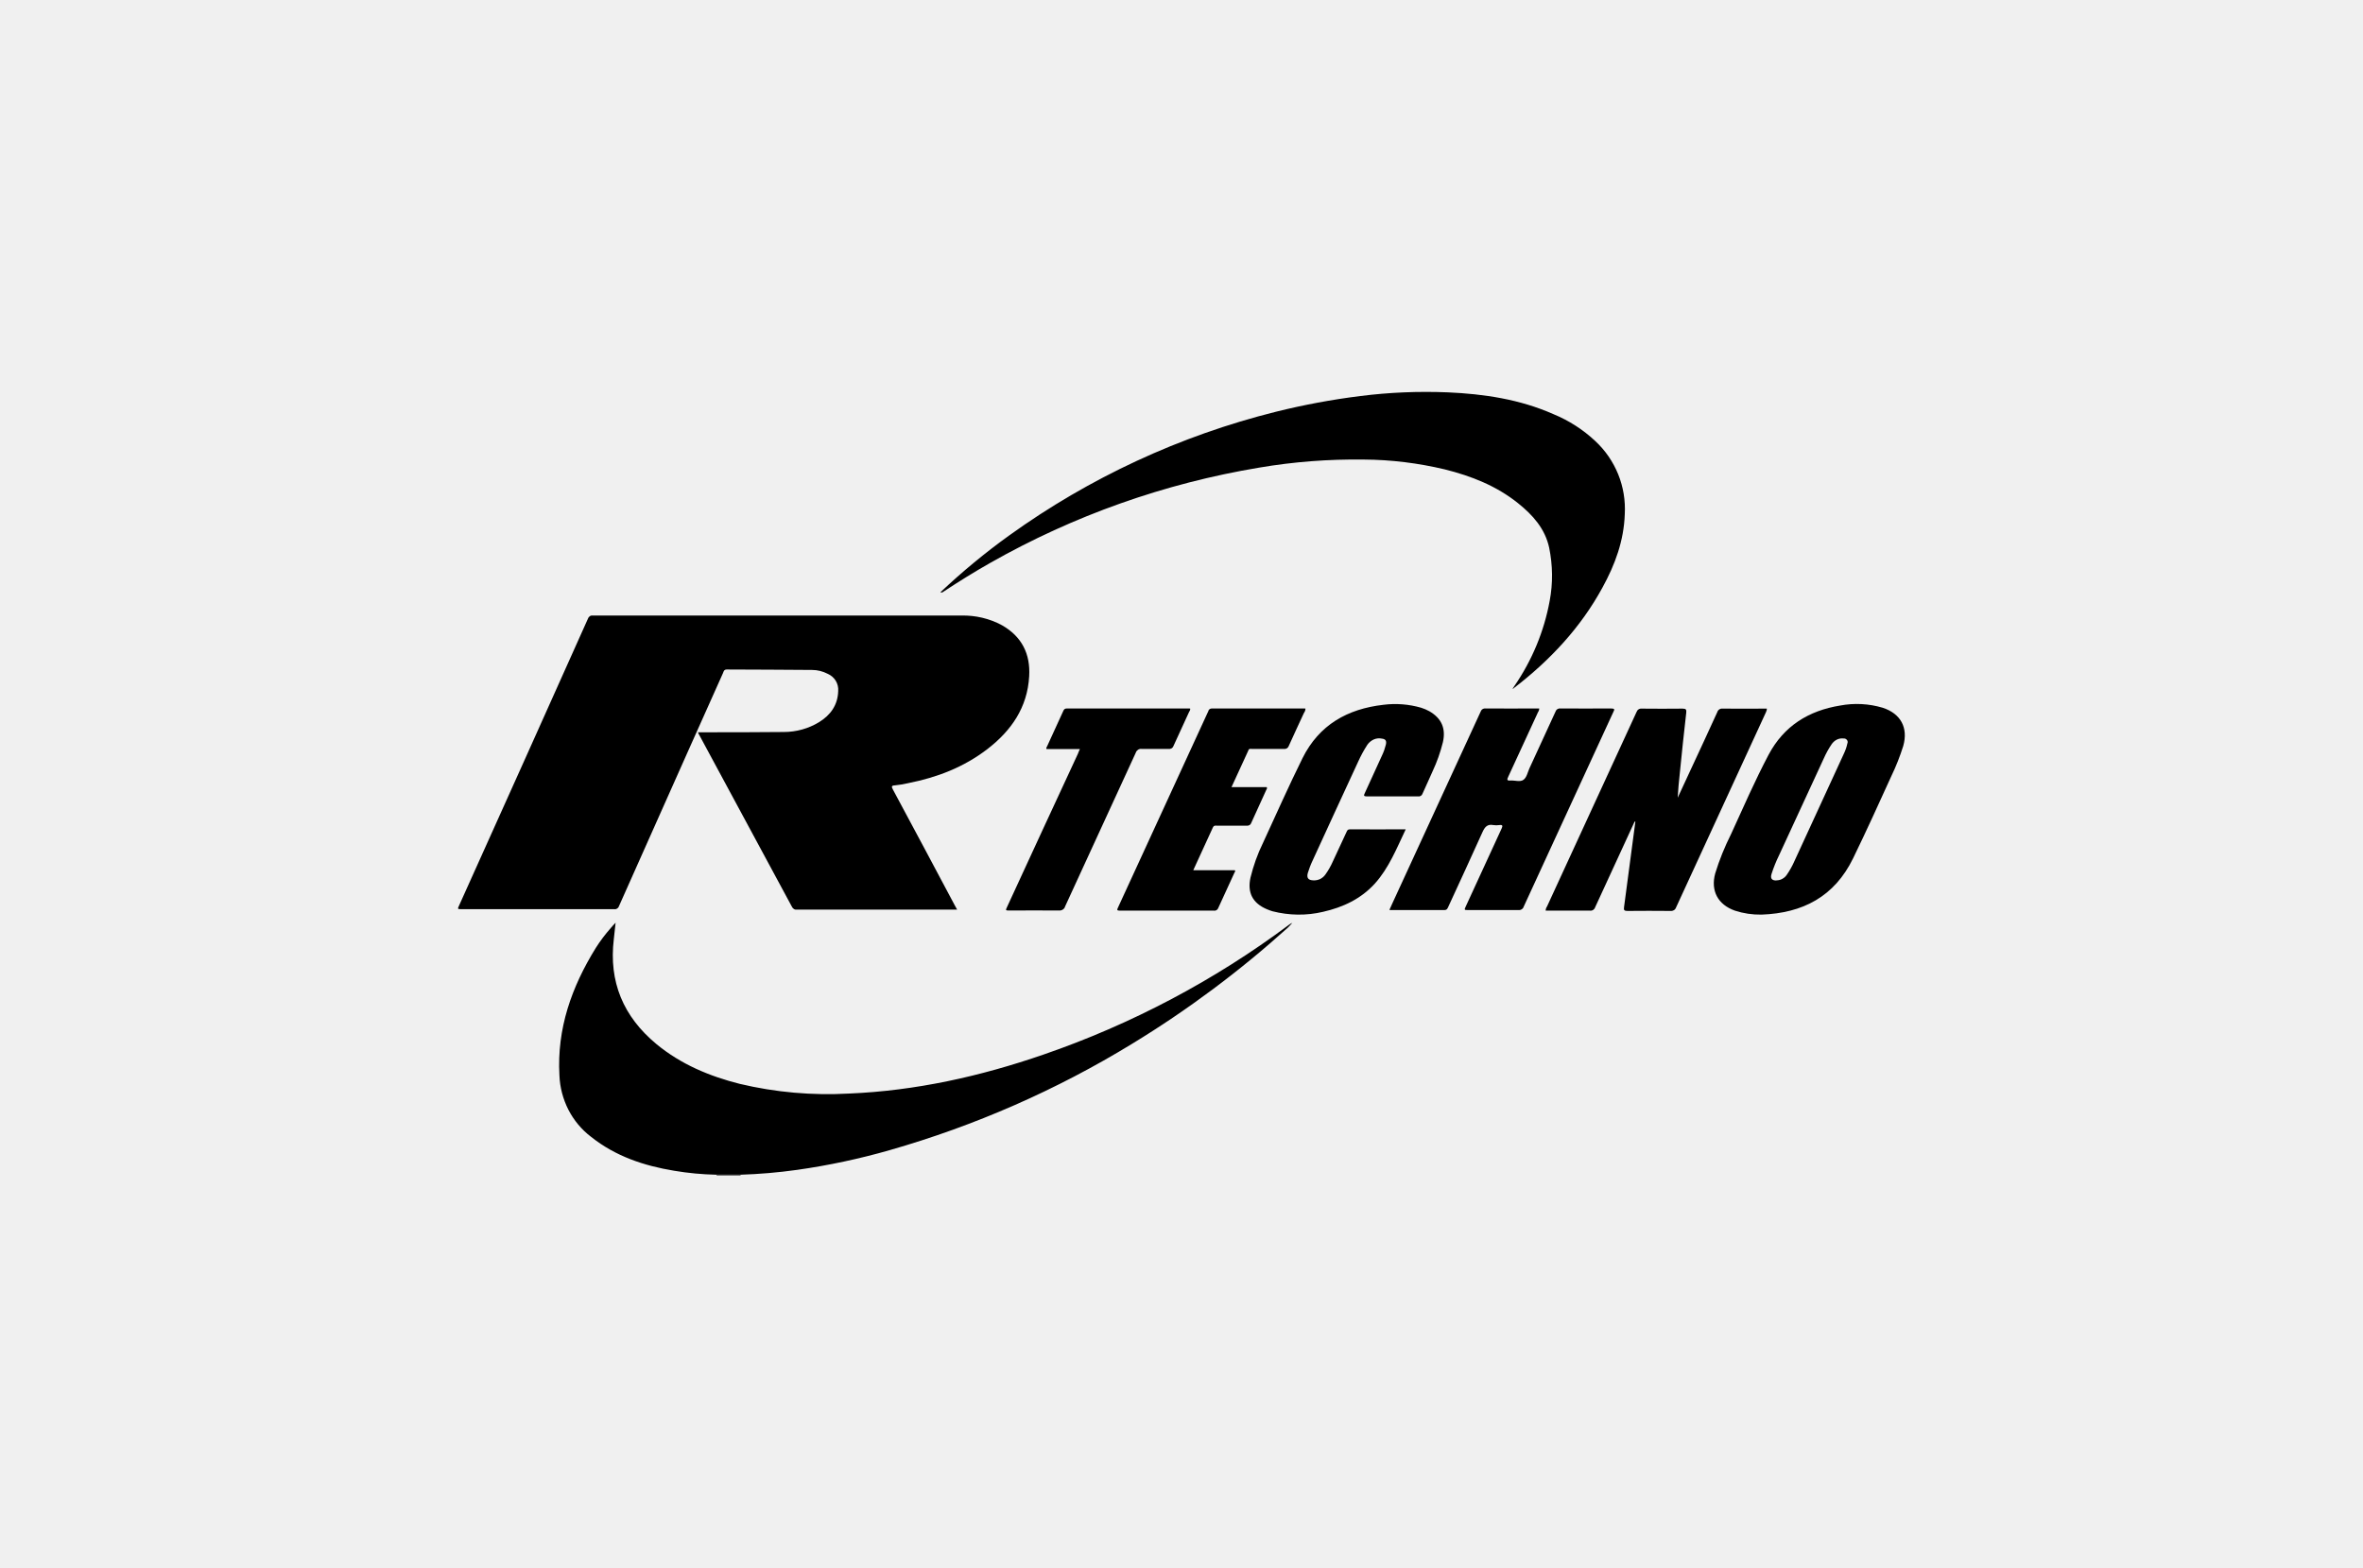
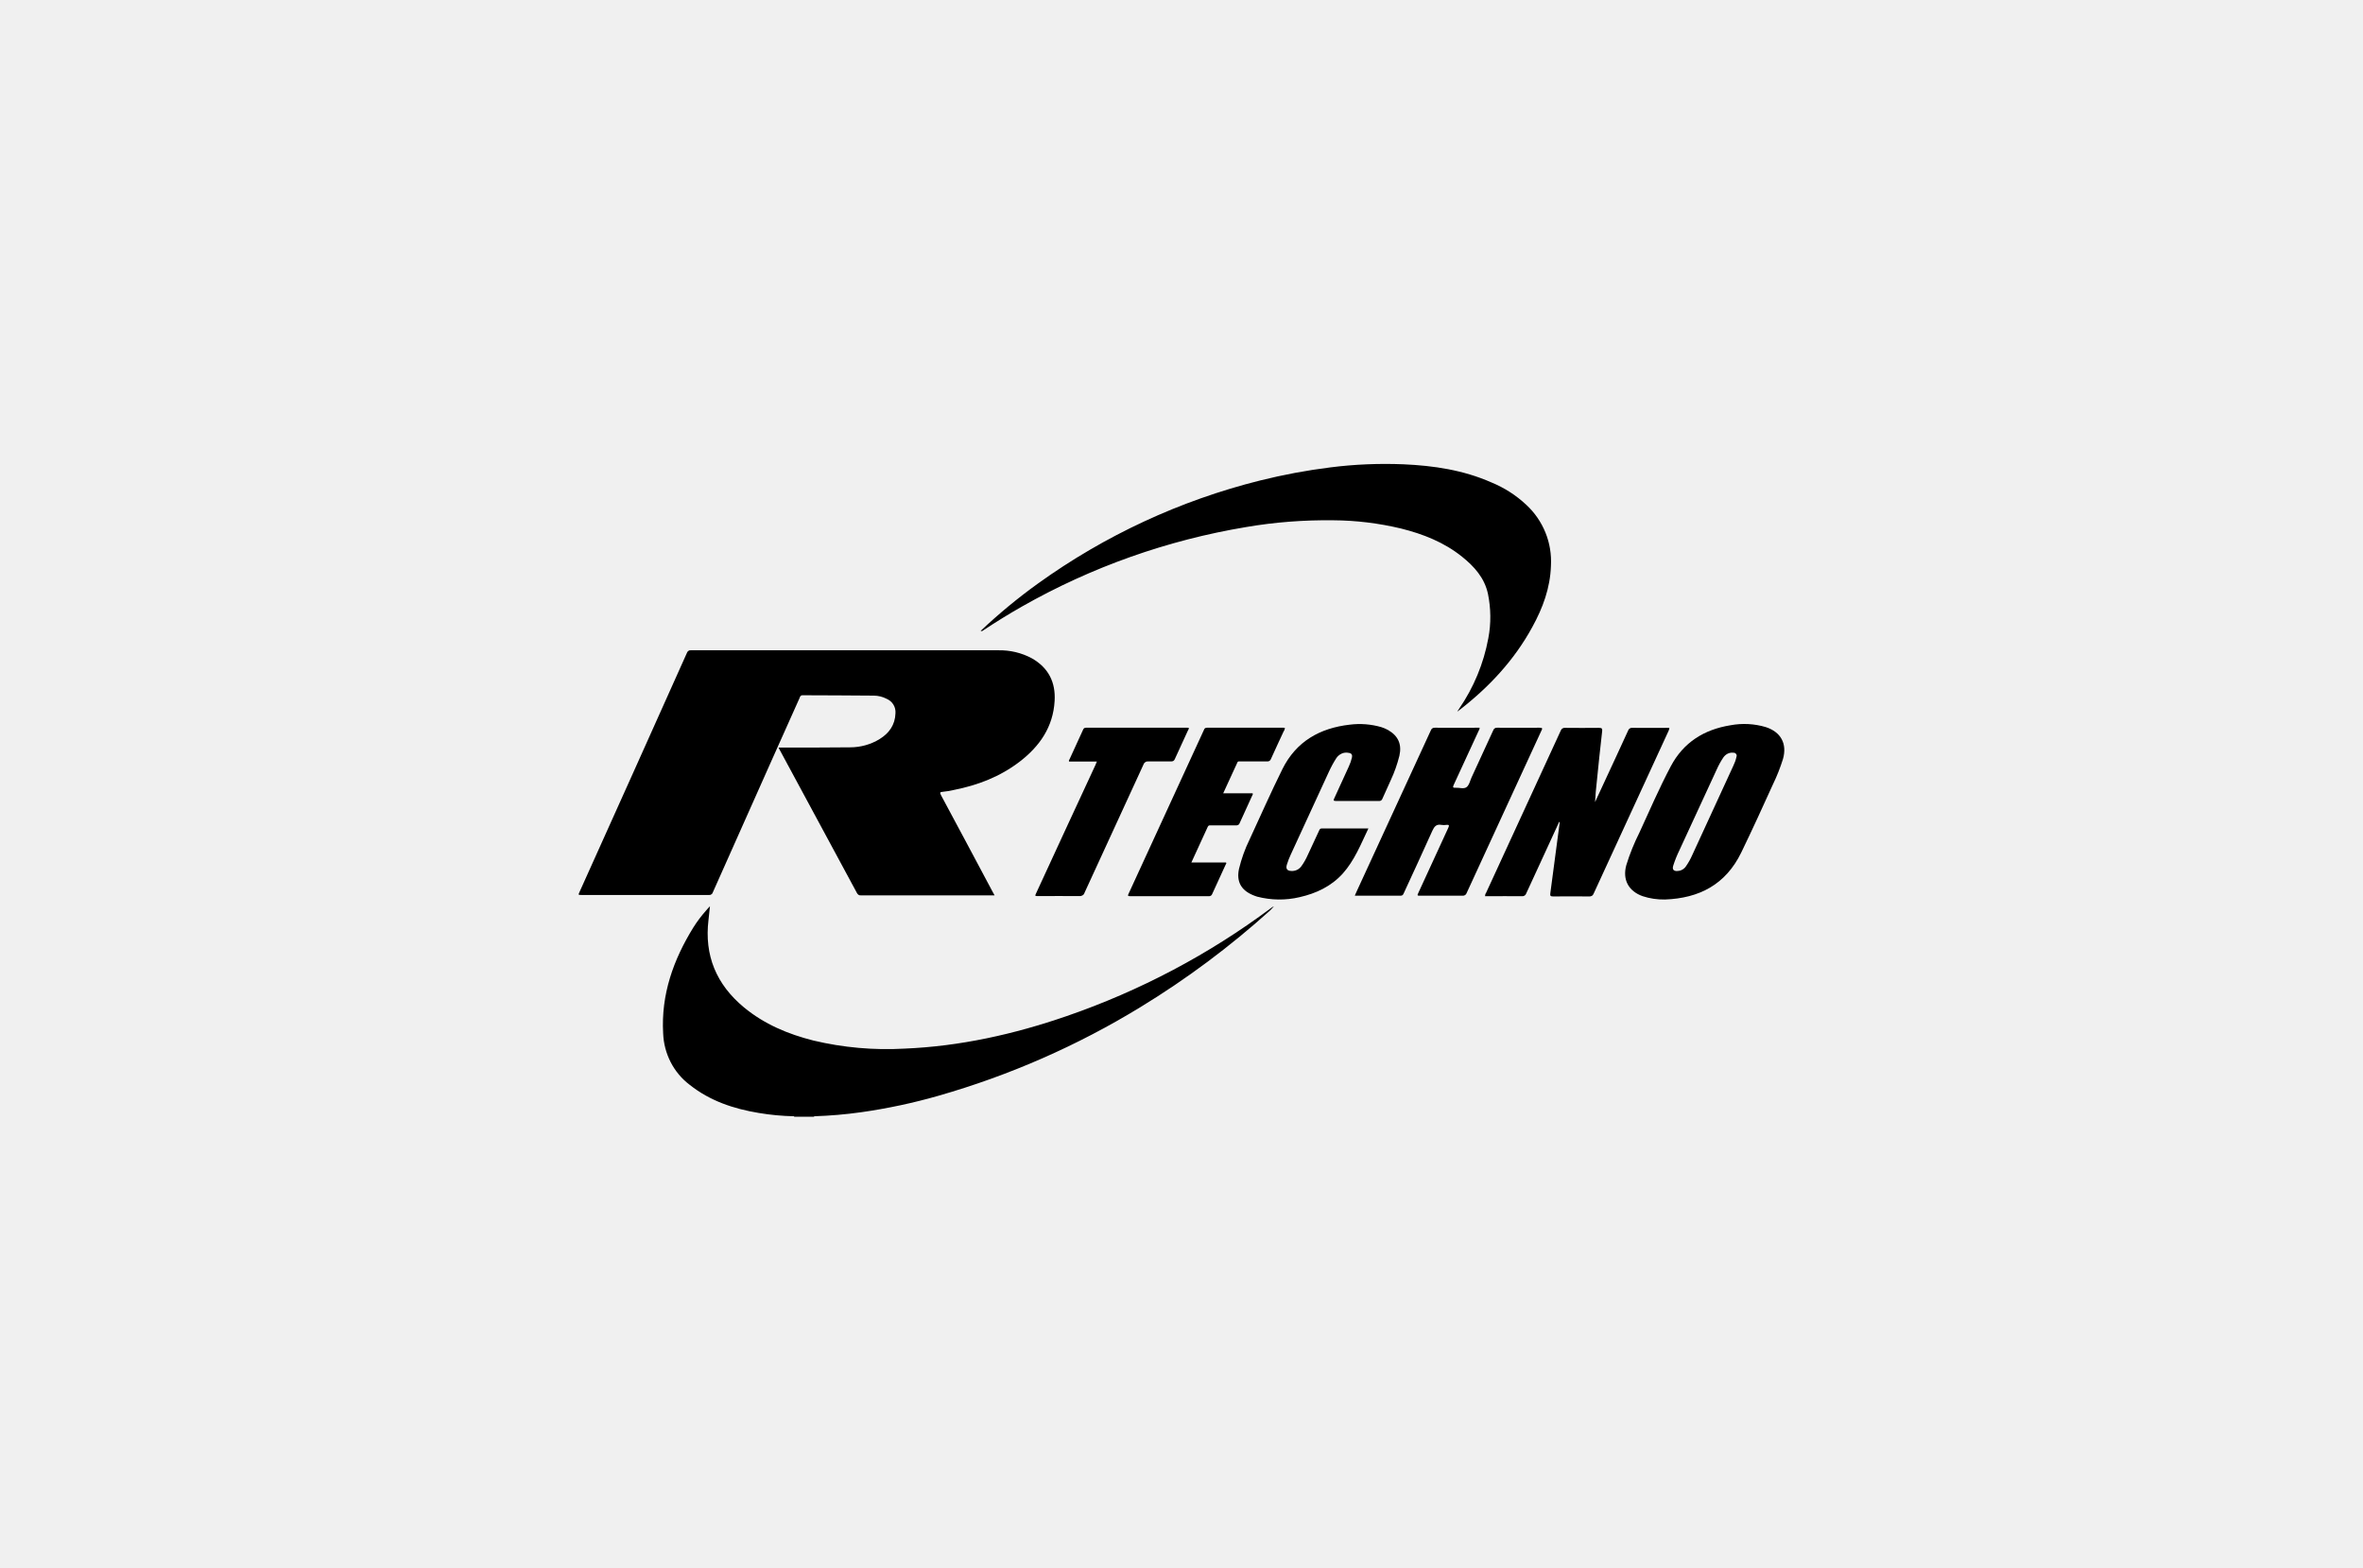
<svg xmlns="http://www.w3.org/2000/svg" width="196" height="130" viewBox="0 0 196 130" fill="none">
-   <g clip-path="url(#clip0_10822_4324)">
-     <path d="M61.427 97.443H59.44V97.491H61.427V97.443Z" fill="black" />
-     <path d="M51.195 75.355C51.281 75.306 51.33 75.221 51.354 75.135C53.293 70.781 55.232 66.427 57.171 62.085L59.976 55.816C60.025 55.682 60.061 55.535 60.281 55.535C62.634 55.548 65 55.548 67.354 55.572C67.805 55.572 68.244 55.682 68.647 55.889C68.927 56.011 69.159 56.206 69.317 56.462C69.476 56.719 69.549 57.023 69.525 57.328C69.488 58.487 68.89 59.316 67.939 59.902C67.061 60.438 66.049 60.719 65.012 60.719C62.756 60.743 60.5 60.743 58.244 60.743H57.89C57.951 60.878 57.988 60.963 58.037 61.036C60.586 65.756 63.134 70.476 65.683 75.209C65.72 75.294 65.781 75.355 65.854 75.404C65.927 75.452 66.025 75.465 66.11 75.452C70.427 75.452 74.732 75.452 79.049 75.452H79.39C79.317 75.318 79.269 75.221 79.207 75.123C77.5 71.903 75.781 68.695 74.061 65.488C73.939 65.256 73.927 65.159 74.232 65.146C74.598 65.11 74.964 65.049 75.329 64.963C77.72 64.488 79.915 63.658 81.903 62.134C83.878 60.609 85.22 58.694 85.366 56.096C85.476 54.243 84.756 52.803 83.11 51.864C82.073 51.303 80.915 51.035 79.744 51.059C69.549 51.059 59.342 51.059 49.147 51.059C49.061 51.047 48.976 51.072 48.915 51.12C48.842 51.169 48.793 51.242 48.769 51.316C45.232 59.231 41.659 67.159 38.086 75.099C37.939 75.416 37.939 75.416 38.305 75.416C42.512 75.416 46.72 75.416 50.927 75.416C51.025 75.428 51.122 75.416 51.195 75.355Z" fill="black" />
-     <path d="M86.549 87.478C81.317 89.283 75.963 90.478 70.427 90.71C67.378 90.881 64.329 90.613 61.353 89.905C58.841 89.271 56.475 88.283 54.439 86.6C51.695 84.319 50.487 81.441 50.914 77.892C50.963 77.465 51.012 77.05 51.061 76.538C50.902 76.709 50.78 76.831 50.683 76.953C50.219 77.477 49.792 78.038 49.414 78.636C47.414 81.868 46.183 85.332 46.402 89.198C46.439 90.198 46.695 91.162 47.146 92.052C47.597 92.93 48.244 93.711 49.036 94.308C51.061 95.918 53.414 96.699 55.914 97.113C57.073 97.309 58.244 97.418 59.426 97.443H61.414C62.987 97.394 64.561 97.26 66.122 97.04C68.707 96.674 71.28 96.126 73.792 95.406C80.866 93.381 87.634 90.418 93.914 86.576C98.5 83.783 102.829 80.551 106.817 76.953C106.951 76.831 107.061 76.684 107.195 76.55C107.085 76.599 106.988 76.648 106.902 76.721C100.707 81.343 93.841 84.966 86.549 87.478Z" fill="black" />
-     <path d="M78.341 49.023C79.585 48.205 80.841 47.425 82.134 46.693C89.049 42.766 96.598 40.095 104.439 38.79C107.305 38.302 110.207 38.082 113.11 38.119C115.378 38.131 117.634 38.412 119.841 38.936C122.037 39.485 124.122 40.302 125.915 41.741C127.134 42.717 128.159 43.851 128.5 45.449C128.793 46.9 128.817 48.388 128.537 49.852C128.073 52.377 127.073 54.779 125.622 56.889C125.573 56.95 125.524 57.023 125.451 57.145C125.549 57.097 125.573 57.097 125.573 57.072C128.561 54.779 131.11 52.059 132.915 48.742C133.963 46.839 134.695 44.851 134.768 42.644C134.829 41.522 134.646 40.387 134.22 39.339C133.793 38.29 133.146 37.35 132.317 36.582C131.305 35.631 130.122 34.875 128.841 34.35C126.049 33.118 123.098 32.679 120.085 32.545C117.671 32.447 115.244 32.545 112.841 32.85C110.476 33.143 108.134 33.582 105.829 34.155C97.866 36.143 90.354 39.631 83.695 44.425C81.695 45.864 79.793 47.437 78 49.132C78.159 49.193 78.244 49.084 78.341 49.023Z" fill="black" />
-     <path d="M133.634 58.768C132.232 58.78 130.817 58.768 129.415 58.768C129.33 58.755 129.244 58.78 129.171 58.829C129.098 58.877 129.049 58.951 129.025 59.024C128.305 60.597 127.586 62.17 126.854 63.744C126.708 64.073 126.634 64.488 126.366 64.683C126.098 64.89 125.647 64.719 125.281 64.744C124.988 64.768 124.988 64.671 125.098 64.439C125.927 62.646 126.744 60.865 127.573 59.072C127.634 58.987 127.671 58.877 127.671 58.768H127.415C126.025 58.768 124.622 58.78 123.232 58.768C123.134 58.755 123.037 58.78 122.964 58.829C122.89 58.877 122.83 58.963 122.805 59.048C120.39 64.305 117.964 69.574 115.537 74.83C115.439 75.038 115.342 75.257 115.244 75.477C115.281 75.489 115.317 75.489 115.342 75.489C116.83 75.489 118.317 75.489 119.805 75.489C120.012 75.489 120.061 75.367 120.122 75.233C121.073 73.159 122.037 71.098 122.964 69.025C123.159 68.598 123.366 68.342 123.866 68.439C124.025 68.464 124.195 68.464 124.366 68.439C124.659 68.403 124.647 68.513 124.549 68.732C123.561 70.879 122.573 73.025 121.586 75.172C121.439 75.489 121.439 75.489 121.805 75.489C123.195 75.489 124.573 75.489 125.964 75.489C126.049 75.501 126.134 75.477 126.22 75.428C126.293 75.379 126.354 75.306 126.378 75.221C128.854 69.83 131.342 64.427 133.83 59.036C133.927 58.853 133.939 58.768 133.634 58.768Z" fill="black" />
-     <path d="M146.548 58.78C145.317 58.78 144.085 58.792 142.866 58.78C142.78 58.768 142.683 58.792 142.609 58.841C142.536 58.889 142.475 58.963 142.451 59.048C141.695 60.695 140.939 62.353 140.17 63.988L139.158 66.171C139.195 65.488 139.256 64.829 139.329 64.171C139.5 62.475 139.67 60.804 139.866 59.121C139.89 58.865 139.853 58.78 139.561 58.78C138.439 58.792 137.305 58.792 136.183 58.78C136.085 58.768 135.988 58.792 135.914 58.841C135.829 58.889 135.78 58.975 135.744 59.06C133.268 64.439 130.792 69.818 128.317 75.196C128.244 75.294 128.207 75.416 128.207 75.538H128.451C129.597 75.538 130.744 75.526 131.89 75.538C131.975 75.55 132.073 75.526 132.146 75.477C132.219 75.428 132.28 75.355 132.305 75.269C132.731 74.33 133.17 73.391 133.597 72.464C134.256 71.025 134.927 69.586 135.585 68.147L135.646 68.159L135.353 70.367C135.134 71.989 134.927 73.623 134.707 75.245C134.67 75.489 134.719 75.562 134.988 75.562C136.17 75.55 137.366 75.55 138.561 75.562C138.658 75.574 138.756 75.55 138.841 75.501C138.927 75.452 138.988 75.367 139.024 75.269C141.5 69.879 143.988 64.476 146.475 59.085C146.524 58.975 146.561 58.877 146.548 58.78Z" fill="black" />
-     <path d="M156.158 58.707C155.012 58.365 153.805 58.304 152.634 58.524C150.012 58.95 147.963 60.219 146.695 62.609C145.561 64.756 144.597 66.976 143.585 69.183C143.061 70.232 142.61 71.33 142.268 72.452C141.878 73.891 142.488 75.038 143.902 75.538C144.61 75.769 145.353 75.879 146.11 75.867C149.524 75.745 152.158 74.379 153.707 71.196C154.805 68.939 155.841 66.659 156.878 64.378C157.268 63.573 157.597 62.731 157.866 61.878C158.292 60.365 157.658 59.194 156.158 58.707ZM153.231 61.67C153.17 61.975 153.061 62.268 152.927 62.548C151.561 65.512 150.195 68.488 148.829 71.452C148.658 71.842 148.451 72.208 148.207 72.562C148.11 72.708 147.988 72.818 147.829 72.903C147.683 72.989 147.512 73.025 147.341 73.025V73.037C146.963 73.037 146.829 72.867 146.939 72.501C147.11 71.964 147.317 71.452 147.561 70.952C148.792 68.281 150.024 65.61 151.268 62.927C151.451 62.512 151.67 62.109 151.927 61.731C152.036 61.573 152.183 61.439 152.353 61.353C152.524 61.268 152.719 61.231 152.914 61.256C152.963 61.256 153.024 61.256 153.073 61.28C153.122 61.304 153.158 61.329 153.195 61.378C153.231 61.414 153.244 61.463 153.256 61.524C153.256 61.573 153.256 61.622 153.231 61.67Z" fill="black" />
-     <path d="M111.963 68.793C111.781 68.793 111.744 68.891 111.683 69.025C111.317 69.83 110.939 70.635 110.561 71.44C110.39 71.83 110.183 72.196 109.939 72.537C109.829 72.696 109.671 72.83 109.5 72.916C109.317 73.001 109.122 73.037 108.927 73.025C108.512 73.013 108.366 72.818 108.476 72.415C108.585 72.074 108.707 71.733 108.866 71.403C110.122 68.671 111.378 65.927 112.646 63.195C112.866 62.707 113.122 62.231 113.415 61.78C113.549 61.585 113.732 61.439 113.939 61.341C114.159 61.243 114.39 61.219 114.622 61.268C114.927 61.304 115.024 61.451 114.951 61.768C114.878 62.061 114.781 62.353 114.646 62.634C114.171 63.683 113.683 64.744 113.207 65.781C113.11 65.976 113.098 66.061 113.366 66.061C114.805 66.061 116.22 66.061 117.646 66.061C117.72 66.073 117.793 66.049 117.854 66.012C117.915 65.976 117.963 65.915 117.988 65.842C118.256 65.22 118.561 64.61 118.829 63.975C119.195 63.195 119.476 62.39 119.683 61.561C119.939 60.426 119.573 59.585 118.561 58.999C118.342 58.877 118.11 58.78 117.878 58.707C116.866 58.414 115.793 58.328 114.744 58.463C111.768 58.804 109.415 60.121 108.037 62.89C106.89 65.207 105.842 67.573 104.756 69.927C104.305 70.842 103.963 71.818 103.72 72.806C103.451 74.05 103.902 74.916 105.073 75.416C105.22 75.477 105.378 75.538 105.537 75.587C106.915 75.94 108.354 75.965 109.744 75.635C111.402 75.257 112.89 74.562 114.049 73.281C115.207 71.989 115.842 70.379 116.598 68.793C115.012 68.793 113.5 68.805 111.963 68.793Z" fill="black" />
-     <path d="M103.818 62.122C104.708 62.122 105.61 62.122 106.513 62.122C106.598 62.134 106.671 62.109 106.744 62.073C106.818 62.024 106.866 61.963 106.891 61.89C107.305 60.963 107.732 60.06 108.159 59.133C108.232 59.036 108.281 58.914 108.281 58.78C108.244 58.768 108.208 58.768 108.159 58.768C105.61 58.768 103.074 58.768 100.525 58.768C100.464 58.768 100.391 58.78 100.342 58.816C100.293 58.853 100.244 58.902 100.232 58.975C97.732 64.415 95.232 69.854 92.732 75.282C92.647 75.465 92.622 75.538 92.891 75.538C95.501 75.538 98.098 75.538 100.708 75.538C100.781 75.55 100.854 75.526 100.915 75.489C100.976 75.452 101.025 75.391 101.049 75.318C101.488 74.343 101.952 73.367 102.391 72.391C102.427 72.33 102.488 72.269 102.427 72.184H98.976C99.537 70.964 100.074 69.793 100.61 68.622C100.683 68.464 100.793 68.488 100.915 68.488C101.757 68.488 102.586 68.488 103.427 68.488C103.5 68.5 103.574 68.476 103.647 68.439C103.708 68.403 103.757 68.342 103.781 68.269C104.196 67.354 104.61 66.451 105.025 65.537C105.061 65.463 105.122 65.403 105.074 65.293H102.147C102.622 64.268 103.086 63.268 103.537 62.268C103.586 62.085 103.696 62.122 103.818 62.122Z" fill="black" />
-     <path d="M83.537 75.221C83.39 75.526 83.403 75.526 83.732 75.526C85.098 75.526 86.464 75.513 87.829 75.526C87.939 75.538 88.049 75.513 88.147 75.452C88.244 75.391 88.317 75.306 88.342 75.196C90.305 70.94 92.256 66.695 94.207 62.439C94.232 62.341 94.305 62.256 94.39 62.195C94.476 62.134 94.585 62.109 94.683 62.122C95.439 62.122 96.195 62.122 96.951 62.122C97.025 62.134 97.11 62.109 97.183 62.073C97.256 62.024 97.305 61.963 97.329 61.89C97.756 60.951 98.195 60.012 98.622 59.072C98.659 58.987 98.744 58.902 98.72 58.78C98.683 58.768 98.647 58.768 98.598 58.768C95.232 58.768 91.854 58.768 88.488 58.768C88.305 58.768 88.244 58.853 88.183 58.999C87.744 59.963 87.293 60.926 86.854 61.902C86.817 61.975 86.756 62.036 86.805 62.134H89.573C89.5 62.292 89.451 62.402 89.403 62.536C87.439 66.756 85.488 70.989 83.537 75.221Z" fill="black" />
-   </g>
-   <defs>
-     <clipPath id="clip0_10822_4324">
-       <rect width="120" height="64.983" fill="white" transform="translate(38 32.5085)" />
-     </clipPath>
-   </defs>
+   <path d="M67.528 92.594H65.871V92.633H67.528V92.594Z" fill="black" />
+   <path d="M59.001 74.187C59.072 74.147 59.113 74.075 59.133 74.004C60.749 70.376 62.365 66.747 63.98 63.129L66.318 57.905C66.358 57.793 66.389 57.671 66.572 57.671C68.533 57.681 70.505 57.681 72.466 57.702C72.842 57.702 73.208 57.793 73.543 57.966C73.777 58.068 73.97 58.23 74.102 58.444C74.234 58.657 74.295 58.911 74.275 59.165C74.245 60.131 73.747 60.822 72.954 61.31C72.222 61.757 71.379 61.991 70.515 61.991C68.635 62.011 66.755 62.011 64.875 62.011H64.58C64.631 62.123 64.661 62.194 64.702 62.255C66.826 66.188 68.95 70.122 71.074 74.065C71.104 74.136 71.155 74.187 71.216 74.228C71.277 74.269 71.358 74.279 71.43 74.269C75.027 74.269 78.614 74.269 82.212 74.269H82.496C82.436 74.157 82.395 74.075 82.344 73.994C80.921 71.311 79.488 68.638 78.055 65.965C77.954 65.772 77.944 65.69 78.198 65.68C78.503 65.65 78.808 65.599 79.112 65.528C81.104 65.131 82.933 64.44 84.59 63.17C86.236 61.899 87.354 60.304 87.476 58.139C87.567 56.594 86.968 55.395 85.596 54.612C84.732 54.145 83.767 53.921 82.791 53.941C74.295 53.941 65.789 53.941 57.294 53.941C57.222 53.931 57.151 53.951 57.1 53.992C57.039 54.033 56.999 54.094 56.978 54.155C54.031 60.751 51.054 67.357 48.076 73.974C47.954 74.238 47.954 74.238 48.259 74.238C51.765 74.238 55.271 74.238 58.777 74.238C58.859 74.248 58.94 74.238 59.001 74.187Z" fill="black" />
+   <path d="M88.461 84.29C84.102 85.794 79.64 86.79 75.026 86.983C72.486 87.126 69.945 86.902 67.466 86.312C65.372 85.784 63.401 84.961 61.703 83.558C59.417 81.657 58.411 79.259 58.767 76.301C58.807 75.945 58.848 75.6 58.888 75.173C58.756 75.315 58.655 75.417 58.573 75.519C58.187 75.956 57.831 76.423 57.517 76.921C55.85 79.615 54.823 82.501 55.006 85.723C55.037 86.556 55.25 87.359 55.626 88.101C56.002 88.833 56.541 89.483 57.201 89.981C58.888 91.323 60.85 91.974 62.933 92.319C63.898 92.482 64.874 92.573 65.86 92.594H67.516C68.827 92.553 70.138 92.441 71.439 92.258C73.594 91.953 75.738 91.496 77.831 90.896C83.725 89.209 89.366 86.739 94.599 83.538C98.42 81.21 102.028 78.517 105.351 75.519C105.463 75.417 105.554 75.295 105.666 75.183C105.575 75.224 105.493 75.264 105.422 75.326C100.26 79.177 94.538 82.196 88.461 84.29Z" fill="black" />
+   <path d="M81.622 52.244C82.659 51.563 83.706 50.913 84.783 50.303C90.545 47.03 96.836 44.804 103.37 43.717C105.758 43.31 108.177 43.127 110.596 43.158C112.486 43.168 114.366 43.401 116.205 43.839C118.035 44.296 119.772 44.977 121.266 46.176C122.282 46.989 123.136 47.934 123.421 49.266C123.665 50.475 123.685 51.715 123.451 52.935C123.065 55.039 122.232 57.041 121.022 58.799C120.982 58.85 120.941 58.911 120.88 59.013C120.961 58.972 120.982 58.972 120.982 58.952C123.471 57.041 125.595 54.775 127.099 52.01C127.973 50.425 128.583 48.768 128.644 46.928C128.695 45.993 128.543 45.048 128.187 44.174C127.831 43.3 127.293 42.517 126.601 41.877C125.758 41.084 124.772 40.454 123.705 40.017C121.378 38.99 118.919 38.625 116.409 38.513C114.396 38.431 112.374 38.513 110.372 38.767C108.401 39.011 106.449 39.377 104.529 39.854C97.892 41.511 91.632 44.418 86.084 48.412C84.417 49.611 82.832 50.923 81.338 52.335C81.47 52.386 81.541 52.295 81.622 52.244Z" fill="black" />
+   <path d="M127.699 60.365C126.53 60.375 125.351 60.365 124.183 60.365C124.112 60.355 124.041 60.375 123.98 60.416C123.919 60.456 123.878 60.517 123.858 60.578C123.258 61.889 122.658 63.2 122.049 64.511C121.927 64.786 121.866 65.131 121.642 65.294C121.419 65.467 121.043 65.325 120.738 65.345C120.494 65.365 120.494 65.284 120.585 65.091C121.276 63.597 121.957 62.113 122.648 60.619C122.699 60.548 122.73 60.456 122.73 60.365H122.516C121.358 60.365 120.189 60.375 119.03 60.365C118.949 60.355 118.868 60.375 118.807 60.416C118.746 60.456 118.695 60.527 118.675 60.598C116.663 64.979 114.64 69.37 112.618 73.75C112.537 73.923 112.455 74.106 112.374 74.289C112.405 74.299 112.435 74.299 112.455 74.299C113.695 74.299 114.935 74.299 116.175 74.299C116.348 74.299 116.388 74.197 116.439 74.086C117.232 72.358 118.035 70.64 118.807 68.912C118.969 68.557 119.142 68.343 119.559 68.424C119.691 68.445 119.833 68.445 119.976 68.424C120.219 68.394 120.209 68.485 120.128 68.668C119.305 70.457 118.482 72.246 117.659 74.035C117.537 74.299 117.537 74.299 117.841 74.299C119 74.299 120.148 74.299 121.307 74.299C121.378 74.309 121.449 74.289 121.52 74.248C121.581 74.207 121.632 74.147 121.652 74.075C123.715 69.583 125.788 65.081 127.862 60.588C127.943 60.436 127.953 60.365 127.699 60.365Z" fill="black" />
+   <path d="M138.46 60.375C137.434 60.375 136.407 60.385 135.391 60.375C135.32 60.365 135.239 60.385 135.178 60.426C135.117 60.466 135.066 60.527 135.046 60.598C134.415 61.971 133.785 63.353 133.145 64.715L132.302 66.534C132.332 65.965 132.383 65.416 132.444 64.867C132.586 63.454 132.728 62.062 132.891 60.659C132.911 60.446 132.881 60.375 132.637 60.375C131.702 60.385 130.757 60.385 129.822 60.375C129.741 60.365 129.659 60.385 129.598 60.426C129.527 60.466 129.487 60.537 129.456 60.608C127.393 65.091 125.33 69.573 123.267 74.055C123.206 74.136 123.176 74.238 123.176 74.34H123.379C124.334 74.34 125.29 74.329 126.245 74.34C126.316 74.35 126.397 74.329 126.458 74.289C126.519 74.248 126.57 74.187 126.59 74.116C126.946 73.333 127.312 72.551 127.668 71.778C128.216 70.579 128.775 69.38 129.324 68.18L129.375 68.191L129.131 70.03C128.948 71.382 128.775 72.744 128.592 74.096C128.562 74.299 128.603 74.36 128.826 74.36C129.812 74.35 130.808 74.35 131.804 74.36C131.885 74.37 131.966 74.35 132.037 74.309C132.109 74.269 132.159 74.197 132.19 74.116C134.253 69.624 136.326 65.121 138.399 60.629C138.44 60.537 138.47 60.456 138.46 60.375Z" fill="black" />
+   <path d="M146.468 60.314C145.513 60.029 144.507 59.978 143.531 60.161C141.346 60.517 139.639 61.574 138.582 63.566C137.637 65.355 136.834 67.205 135.991 69.044C135.554 69.918 135.178 70.833 134.893 71.768C134.568 72.968 135.076 73.923 136.255 74.34C136.844 74.533 137.464 74.624 138.094 74.614C140.94 74.512 143.135 73.374 144.426 70.721C145.34 68.841 146.204 66.941 147.068 65.04C147.393 64.369 147.668 63.668 147.891 62.956C148.247 61.696 147.718 60.72 146.468 60.314ZM144.029 62.784C143.979 63.038 143.887 63.282 143.775 63.515C142.637 65.985 141.499 68.465 140.361 70.935C140.218 71.26 140.046 71.565 139.842 71.86C139.761 71.982 139.659 72.073 139.527 72.144C139.405 72.216 139.263 72.246 139.121 72.246V72.256C138.806 72.256 138.694 72.114 138.786 71.809C138.928 71.362 139.101 70.935 139.304 70.518C140.33 68.292 141.357 66.067 142.393 63.831C142.546 63.485 142.729 63.15 142.942 62.834C143.033 62.702 143.155 62.59 143.298 62.519C143.44 62.448 143.603 62.418 143.765 62.438C143.806 62.438 143.857 62.438 143.897 62.458C143.938 62.479 143.968 62.499 143.999 62.54C144.029 62.57 144.04 62.611 144.05 62.662C144.05 62.702 144.05 62.743 144.029 62.784Z" fill="black" />
+   <path d="M109.64 68.719C109.488 68.719 109.457 68.8 109.407 68.912C109.102 69.583 108.787 70.254 108.472 70.925C108.329 71.25 108.157 71.555 107.953 71.839C107.862 71.972 107.73 72.083 107.588 72.154C107.435 72.226 107.272 72.256 107.11 72.246C106.764 72.236 106.642 72.073 106.734 71.738C106.825 71.453 106.927 71.169 107.059 70.894C108.106 68.618 109.153 66.331 110.209 64.054C110.392 63.648 110.606 63.251 110.85 62.875C110.961 62.712 111.114 62.59 111.287 62.509C111.47 62.428 111.663 62.408 111.856 62.448C112.11 62.479 112.191 62.601 112.13 62.865C112.069 63.109 111.988 63.353 111.876 63.587C111.48 64.461 111.073 65.345 110.677 66.209C110.596 66.371 110.585 66.442 110.809 66.442C112.008 66.442 113.187 66.442 114.376 66.442C114.437 66.453 114.498 66.432 114.549 66.402C114.6 66.371 114.64 66.321 114.661 66.26C114.884 65.741 115.138 65.233 115.362 64.704C115.667 64.054 115.9 63.383 116.073 62.692C116.287 61.747 115.982 61.046 115.138 60.558C114.955 60.456 114.762 60.375 114.569 60.314C113.726 60.07 112.831 59.999 111.957 60.111C109.478 60.395 107.516 61.493 106.368 63.8C105.413 65.731 104.539 67.703 103.634 69.664C103.258 70.427 102.974 71.24 102.771 72.063C102.547 73.1 102.923 73.821 103.899 74.238C104.021 74.289 104.153 74.34 104.285 74.38C105.433 74.675 106.632 74.695 107.791 74.421C109.173 74.106 110.413 73.527 111.378 72.459C112.344 71.382 112.872 70.04 113.502 68.719C112.181 68.719 110.921 68.729 109.64 68.719Z" fill="black" />
+   <path d="M102.853 63.16C103.595 63.16 104.347 63.16 105.099 63.16C105.17 63.17 105.231 63.15 105.292 63.119C105.353 63.078 105.393 63.028 105.414 62.967C105.759 62.194 106.115 61.442 106.471 60.669C106.532 60.588 106.572 60.487 106.572 60.375C106.542 60.365 106.511 60.365 106.471 60.365C104.347 60.365 102.233 60.365 100.109 60.365C100.058 60.365 99.997 60.375 99.956 60.405C99.916 60.436 99.875 60.476 99.865 60.537C97.782 65.07 95.698 69.603 93.615 74.126C93.544 74.279 93.524 74.34 93.747 74.34C95.922 74.34 98.087 74.34 100.261 74.34C100.322 74.35 100.383 74.329 100.434 74.299C100.485 74.269 100.525 74.218 100.546 74.157C100.912 73.344 101.298 72.531 101.664 71.717C101.694 71.667 101.745 71.616 101.694 71.545H98.818C99.286 70.528 99.733 69.552 100.18 68.577C100.241 68.445 100.332 68.465 100.434 68.465C101.135 68.465 101.826 68.465 102.527 68.465C102.588 68.475 102.649 68.455 102.71 68.424C102.761 68.394 102.802 68.343 102.822 68.282C103.168 67.52 103.513 66.768 103.859 66.005C103.889 65.945 103.94 65.894 103.899 65.802H101.46C101.857 64.948 102.243 64.115 102.619 63.282C102.66 63.129 102.751 63.16 102.853 63.16Z" fill="black" />
+   <path d="M85.951 74.075C85.83 74.329 85.84 74.329 86.114 74.329C87.252 74.329 88.391 74.319 89.529 74.329C89.62 74.34 89.712 74.319 89.793 74.269C89.874 74.218 89.935 74.147 89.956 74.055C91.592 70.508 93.218 66.971 94.844 63.424C94.864 63.343 94.925 63.271 94.996 63.221C95.067 63.17 95.159 63.15 95.24 63.16C95.87 63.16 96.5 63.16 97.13 63.16C97.191 63.17 97.262 63.15 97.323 63.119C97.384 63.078 97.425 63.028 97.445 62.967C97.801 62.184 98.167 61.401 98.522 60.619C98.553 60.548 98.624 60.476 98.604 60.375C98.573 60.365 98.543 60.365 98.502 60.365C95.697 60.365 92.882 60.365 90.078 60.365C89.925 60.365 89.874 60.436 89.823 60.558C89.458 61.361 89.082 62.164 88.716 62.977C88.685 63.038 88.634 63.089 88.675 63.17H90.982C90.921 63.302 90.88 63.393 90.84 63.505C89.204 67.022 87.578 70.549 85.951 74.075Z" fill="black" />
</svg>
